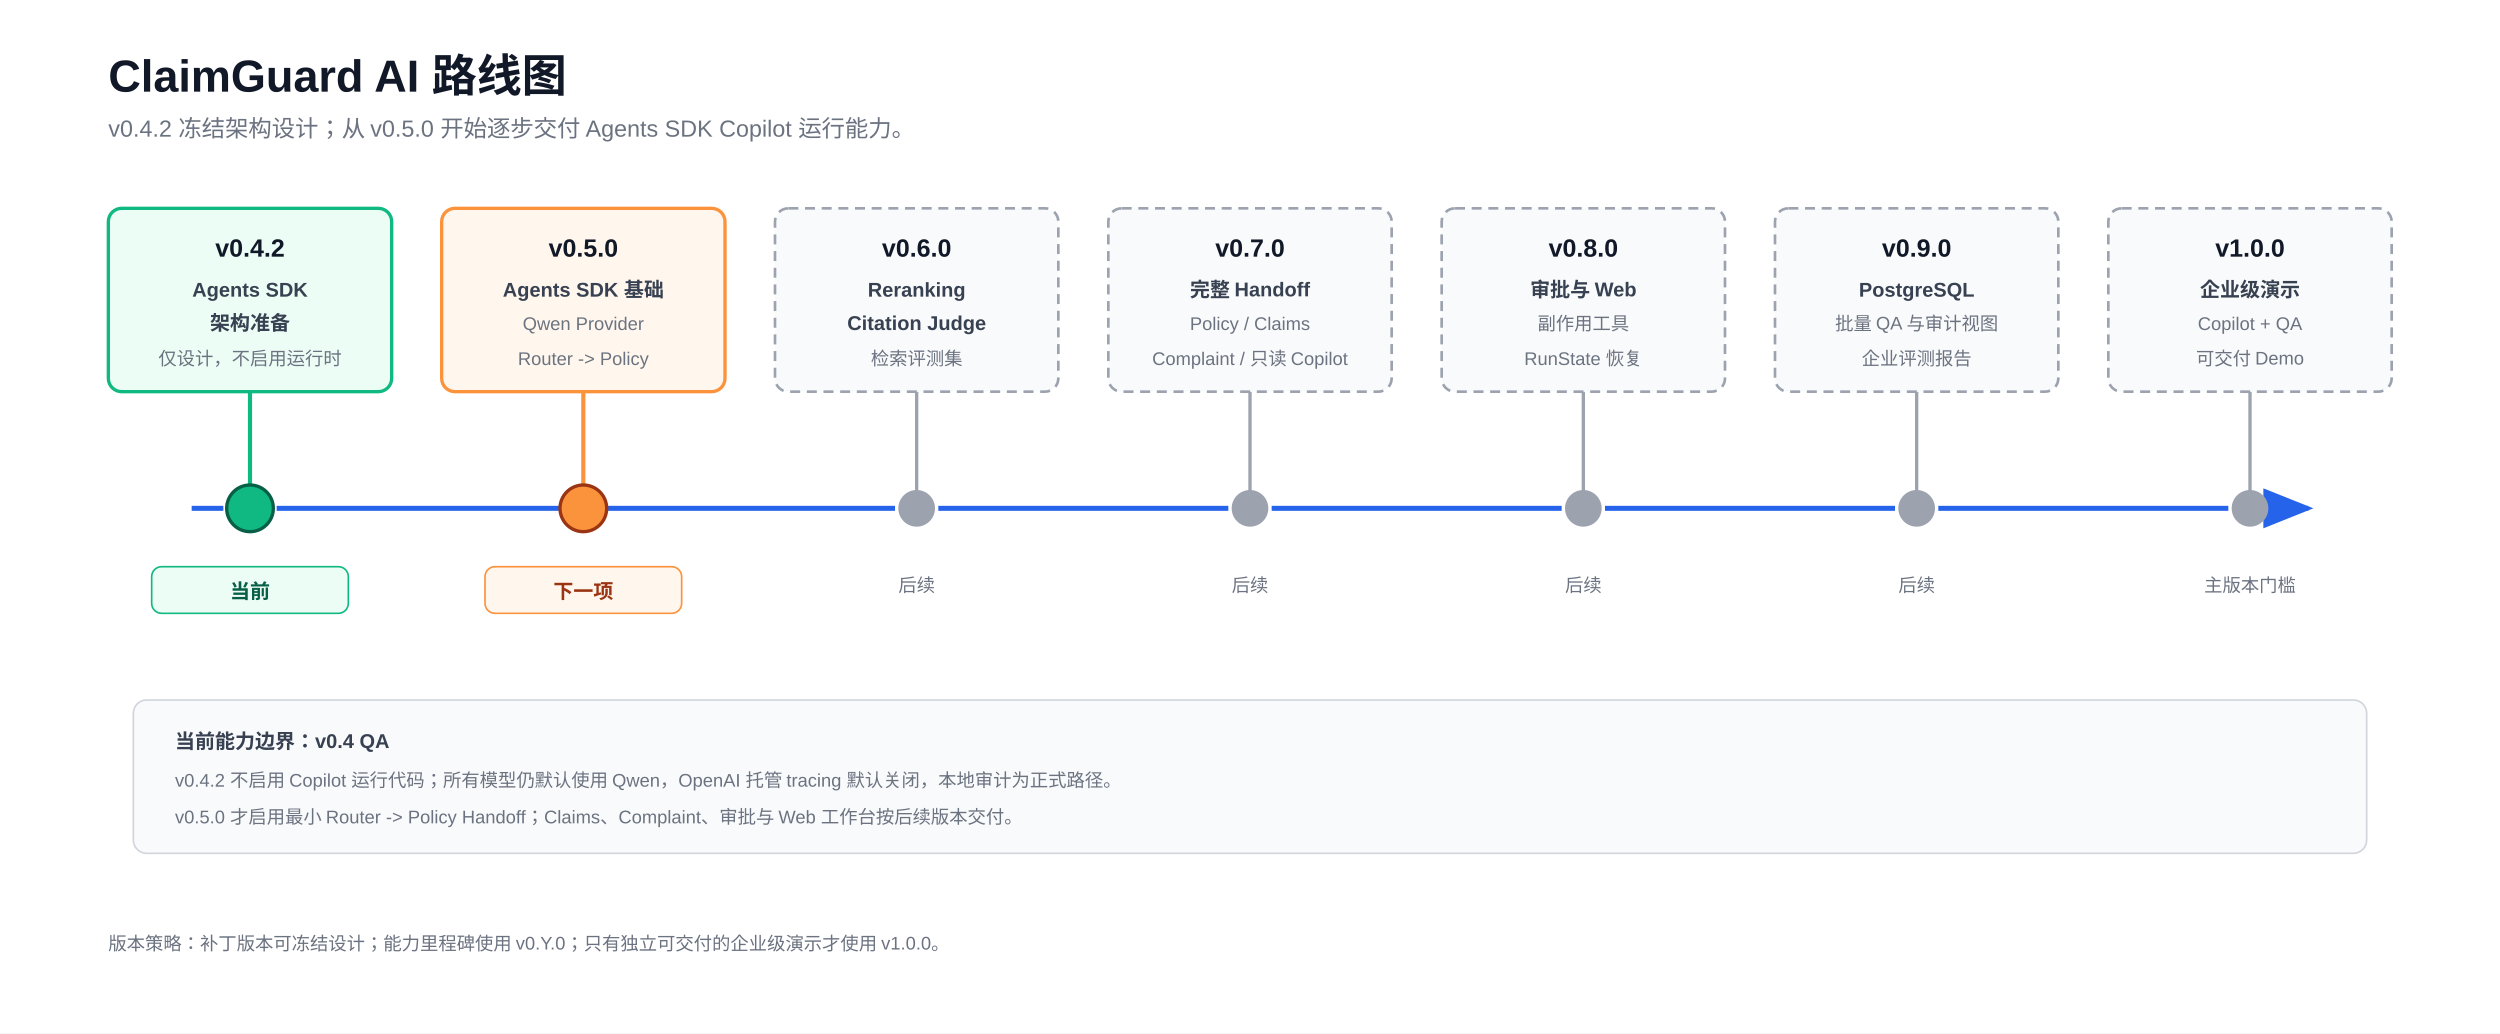
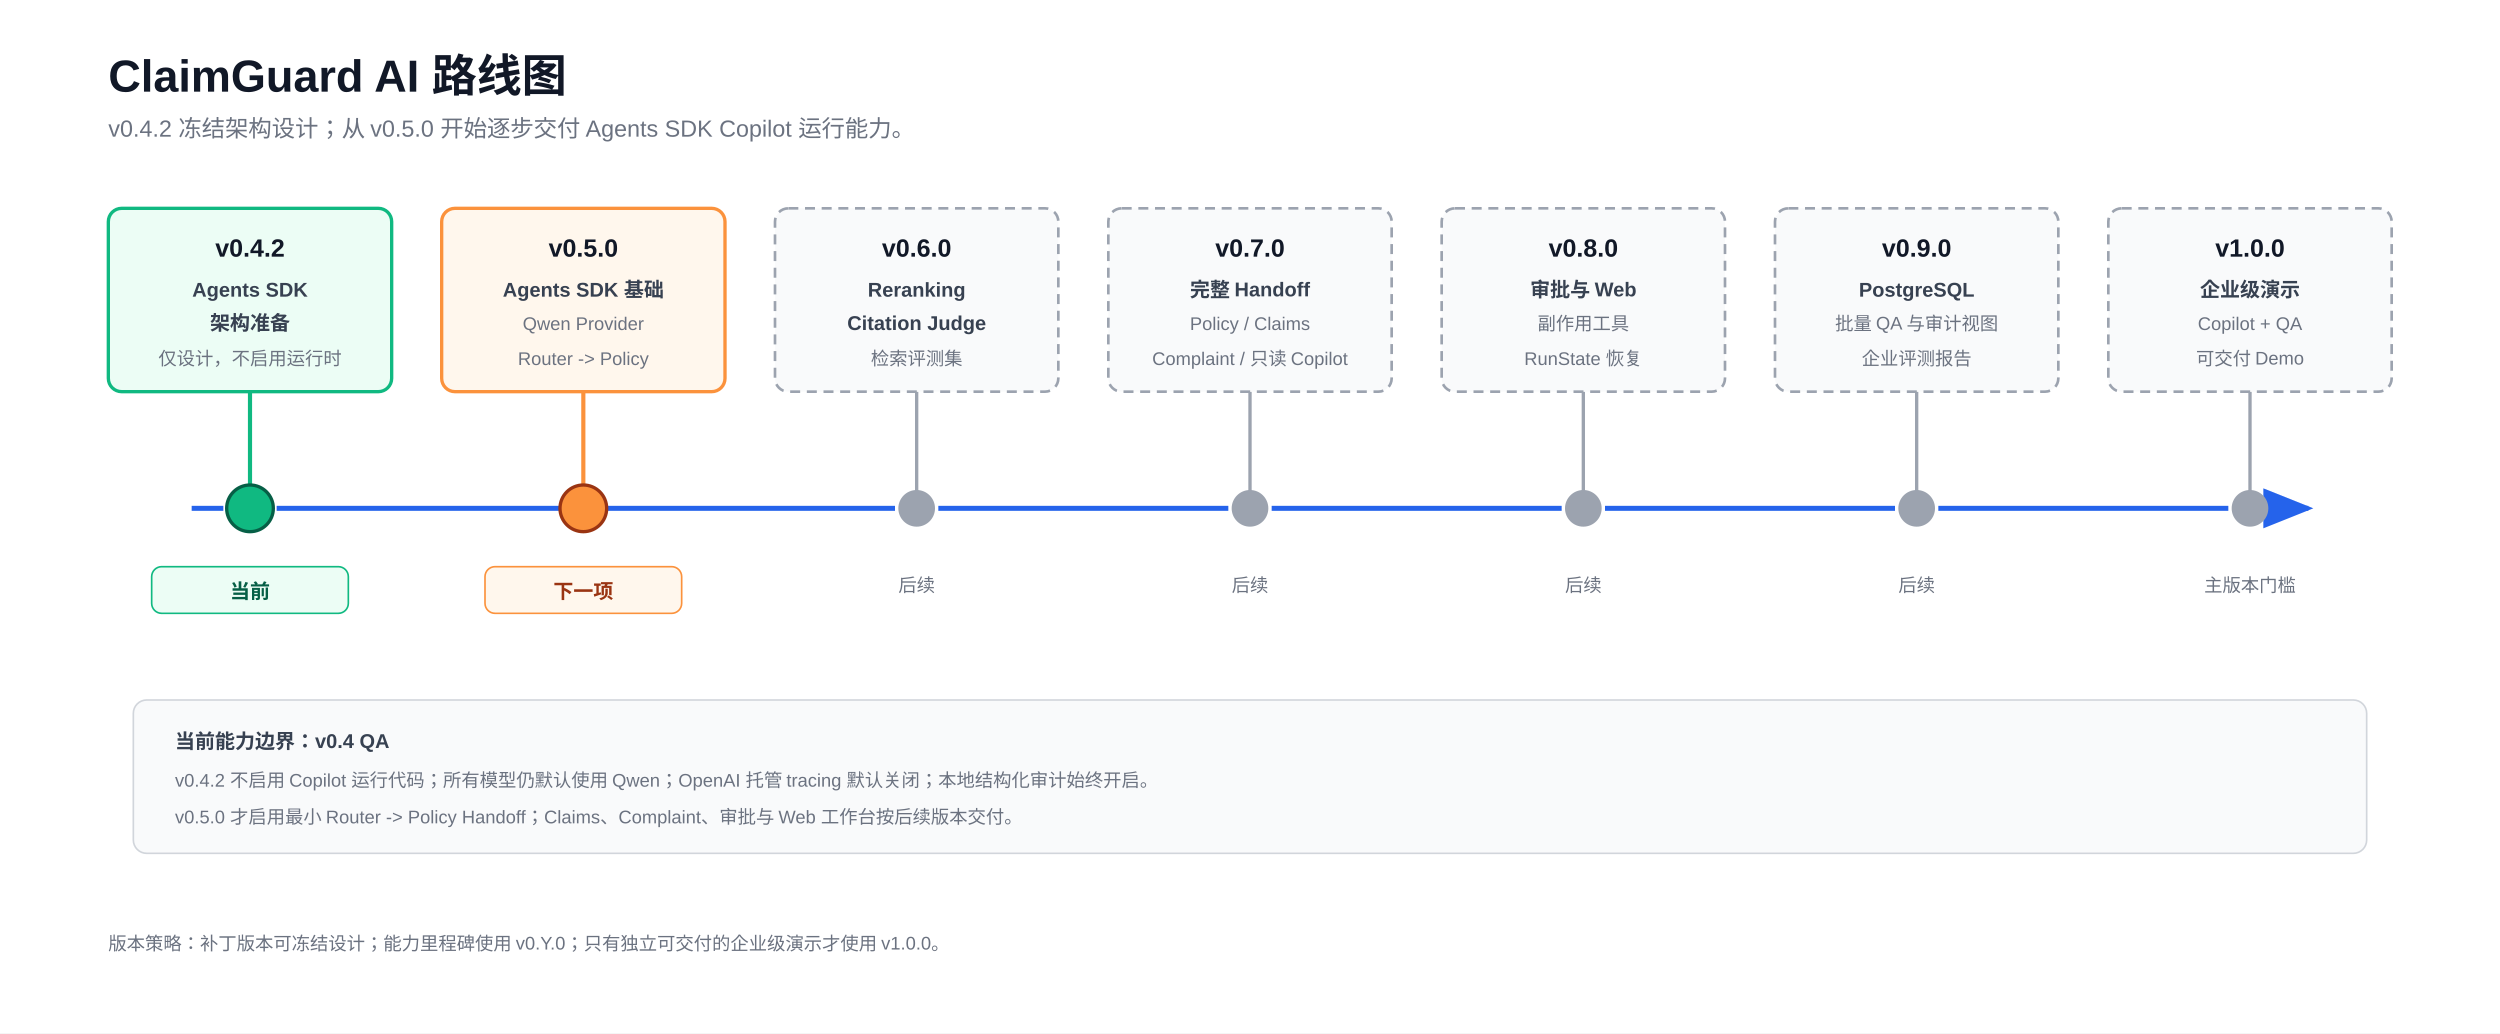
<svg xmlns="http://www.w3.org/2000/svg" viewBox="0 0 1500 620" width="1500" height="620" role="img" aria-labelledby="title desc">
  <style>
    text { font-family: 'Hiragino Sans GB', 'PingFang SC', 'Microsoft YaHei', Arial, sans-serif; }
    .title { fill: #111827; font-size: 27px; font-weight: 700; }
    .subtitle { fill: #6b7280; font-size: 14px; }
    .version { fill: #111827; font-size: 15px; font-weight: 700; }
    .label { fill: #374151; font-size: 12px; font-weight: 600; }
    .small { fill: #6b7280; font-size: 11px; }
    .current { fill: #065f46; font-size: 12px; font-weight: 700; }
    .next { fill: #9a3412; font-size: 12px; font-weight: 700; }
  </style>
  <defs>
    <marker id="arrow" markerWidth="10" markerHeight="8" refX="9" refY="4" orient="auto">
      <path d="M0,0 L10,4 L0,8 Z" fill="#2563eb" />
    </marker>
  </defs>
  <rect width="1500" height="620" fill="#ffffff" />
  <text x="65" y="55" class="title">ClaimGuard AI 路线图</text>
  <text x="65" y="82" class="subtitle">v0.4.2 冻结架构设计；从 v0.5.0 开始逐步交付 Agents SDK Copilot 运行能力。</text>
  <line x1="115" y1="305" x2="134" y2="305" stroke="#2563eb" stroke-width="3" />
  <line x1="166" y1="305" x2="337" y2="305" stroke="#2563eb" stroke-width="3" />
  <line x1="363" y1="305" x2="537" y2="305" stroke="#2563eb" stroke-width="3" />
  <line x1="563" y1="305" x2="737" y2="305" stroke="#2563eb" stroke-width="3" />
  <line x1="763" y1="305" x2="937" y2="305" stroke="#2563eb" stroke-width="3" />
  <line x1="963" y1="305" x2="1137" y2="305" stroke="#2563eb" stroke-width="3" />
  <line x1="1163" y1="305" x2="1337" y2="305" stroke="#2563eb" stroke-width="3" />
  <line x1="1363" y1="305" x2="1385" y2="305" stroke="#2563eb" stroke-width="3" marker-end="url(#arrow)" />
  <g data-graph-role="node">
    <line x1="150" y1="305" x2="150" y2="235" stroke="#10b981" stroke-width="2.5" />
    <circle cx="150" cy="305" r="14" fill="#10b981" stroke="#065f46" stroke-width="2" />
    <rect x="65" y="125" width="170" height="110" rx="8" fill="#ecfdf5" stroke="#10b981" stroke-width="2" />
    <text x="150" y="154" text-anchor="middle" class="version">v0.4.2</text>
    <text x="150" y="178" text-anchor="middle" class="label">Agents SDK</text>
    <text x="150" y="198" text-anchor="middle" class="label">架构准备</text>
    <text x="150" y="219" text-anchor="middle" class="small">仅设计，不启用运行时</text>
    <rect x="91" y="340" width="118" height="28" rx="6" fill="#ecfdf5" stroke="#10b981" />
    <text x="150" y="359" text-anchor="middle" class="current">当前</text>
    <line x1="350" y1="305" x2="350" y2="235" stroke="#fb923c" stroke-width="2.5" />
    <circle cx="350" cy="305" r="14" fill="#fb923c" stroke="#9a3412" stroke-width="2" />
    <rect x="265" y="125" width="170" height="110" rx="8" fill="#fff7ed" stroke="#fb923c" stroke-width="2" />
    <text x="350" y="154" text-anchor="middle" class="version">v0.5.0</text>
    <text x="350" y="178" text-anchor="middle" class="label">Agents SDK 基础</text>
    <text x="350" y="198" text-anchor="middle" class="small">Qwen Provider</text>
    <text x="350" y="219" text-anchor="middle" class="small">Router -&gt; Policy</text>
    <rect x="291" y="340" width="118" height="28" rx="6" fill="#fff7ed" stroke="#fb923c" />
    <text x="350" y="359" text-anchor="middle" class="next">下一项</text>
    <line x1="550" y1="305" x2="550" y2="235" stroke="#9ca3af" stroke-width="2" />
    <circle cx="550" cy="305" r="11" fill="#9ca3af" />
    <rect x="465" y="125" width="170" height="110" rx="8" fill="#f9fafb" stroke="#9ca3af" stroke-width="1.6" stroke-dasharray="6 4" />
    <text x="550" y="154" text-anchor="middle" class="version">v0.6.0</text>
    <text x="550" y="178" text-anchor="middle" class="label">Reranking</text>
    <text x="550" y="198" text-anchor="middle" class="label">Citation Judge</text>
    <text x="550" y="219" text-anchor="middle" class="small">检索评测集</text>
    <text x="550" y="355" text-anchor="middle" class="small">后续</text>
    <line x1="750" y1="305" x2="750" y2="235" stroke="#9ca3af" stroke-width="2" />
    <circle cx="750" cy="305" r="11" fill="#9ca3af" />
    <rect x="665" y="125" width="170" height="110" rx="8" fill="#f9fafb" stroke="#9ca3af" stroke-width="1.6" stroke-dasharray="6 4" />
    <text x="750" y="154" text-anchor="middle" class="version">v0.7.0</text>
    <text x="750" y="178" text-anchor="middle" class="label">完整 Handoff</text>
    <text x="750" y="198" text-anchor="middle" class="small">Policy / Claims</text>
    <text x="750" y="219" text-anchor="middle" class="small">Complaint / 只读 Copilot</text>
    <text x="750" y="355" text-anchor="middle" class="small">后续</text>
    <line x1="950" y1="305" x2="950" y2="235" stroke="#9ca3af" stroke-width="2" />
    <circle cx="950" cy="305" r="11" fill="#9ca3af" />
    <rect x="865" y="125" width="170" height="110" rx="8" fill="#f9fafb" stroke="#9ca3af" stroke-width="1.6" stroke-dasharray="6 4" />
    <text x="950" y="154" text-anchor="middle" class="version">v0.8.0</text>
    <text x="950" y="178" text-anchor="middle" class="label">审批与 Web</text>
    <text x="950" y="198" text-anchor="middle" class="small">副作用工具</text>
    <text x="950" y="219" text-anchor="middle" class="small">RunState 恢复</text>
    <text x="950" y="355" text-anchor="middle" class="small">后续</text>
    <line x1="1150" y1="305" x2="1150" y2="235" stroke="#9ca3af" stroke-width="2" />
    <circle cx="1150" cy="305" r="11" fill="#9ca3af" />
    <rect x="1065" y="125" width="170" height="110" rx="8" fill="#f9fafb" stroke="#9ca3af" stroke-width="1.6" stroke-dasharray="6 4" />
    <text x="1150" y="154" text-anchor="middle" class="version">v0.9.0</text>
    <text x="1150" y="178" text-anchor="middle" class="label">PostgreSQL</text>
    <text x="1150" y="198" text-anchor="middle" class="small">批量 QA 与审计视图</text>
    <text x="1150" y="219" text-anchor="middle" class="small">企业评测报告</text>
    <text x="1150" y="355" text-anchor="middle" class="small">后续</text>
    <line x1="1350" y1="305" x2="1350" y2="235" stroke="#9ca3af" stroke-width="2" />
    <circle cx="1350" cy="305" r="11" fill="#9ca3af" />
    <rect x="1265" y="125" width="170" height="110" rx="8" fill="#f9fafb" stroke="#9ca3af" stroke-width="1.6" stroke-dasharray="6 4" />
    <text x="1350" y="154" text-anchor="middle" class="version">v1.0.0</text>
    <text x="1350" y="178" text-anchor="middle" class="label">企业级演示</text>
    <text x="1350" y="198" text-anchor="middle" class="small">Copilot + QA</text>
    <text x="1350" y="219" text-anchor="middle" class="small">可交付 Demo</text>
    <text x="1350" y="355" text-anchor="middle" class="small">主版本门槛</text>
  </g>
  <rect x="80" y="420" width="1340" height="92" rx="8" fill="#f9fafb" stroke="#d1d5db" />
  <text x="105" y="449" class="label">当前能力边界：v0.4 QA</text>
-   <text x="105" y="472" class="small">v0.4.2 不启用 Copilot 运行代码；所有模型仍默认使用 Qwen，OpenAI 托管 tracing 默认关闭，本地审计为正式路径。</text>
+   <text x="105" y="472" class="small">v0.4.2 不启用 Copilot 运行代码；所有模型仍默认使用 Qwen；OpenAI 托管 tracing 默认关闭；本地结构化审计始终开启。</text>
  <text x="105" y="494" class="small">v0.5.0 才启用最小 Router -&gt; Policy Handoff；Claims、Complaint、审批与 Web 工作台按后续版本交付。</text>
  <text x="65" y="570" class="small">版本策略：补丁版本可冻结设计；能力里程碑使用 v0.Y.0；只有独立可交付的企业级演示才使用 v1.0.0。</text>
</svg>
